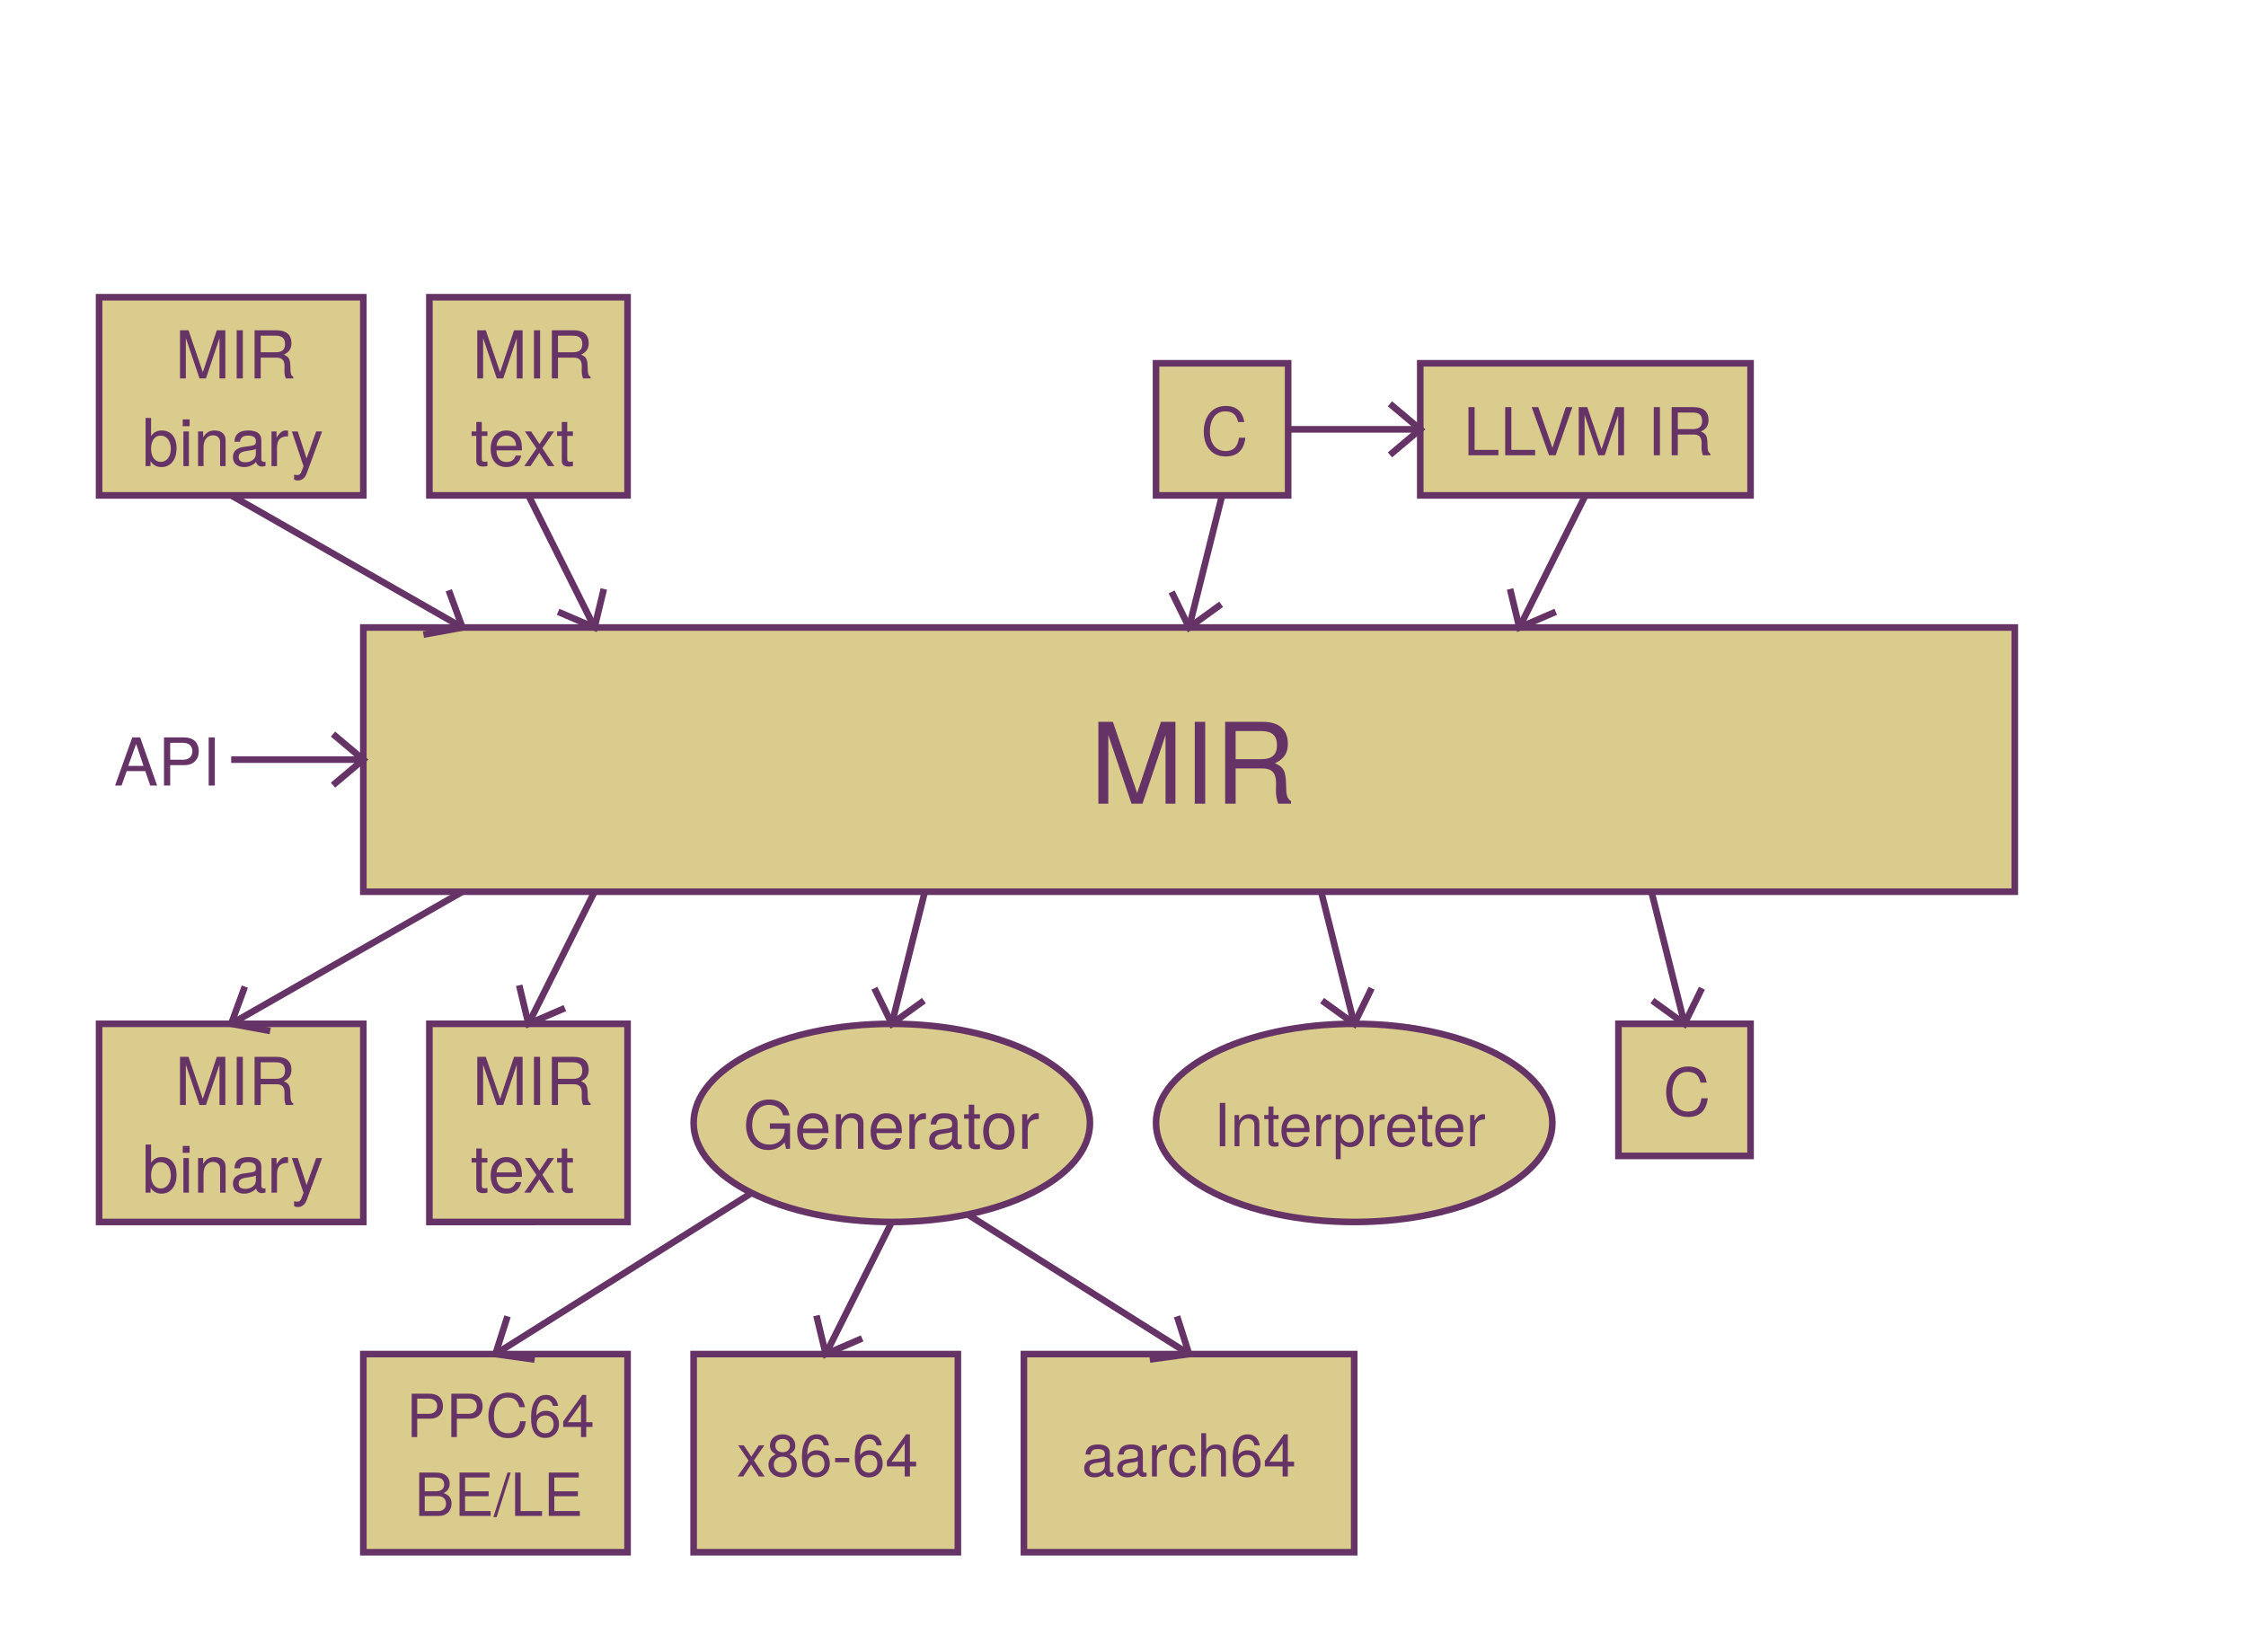
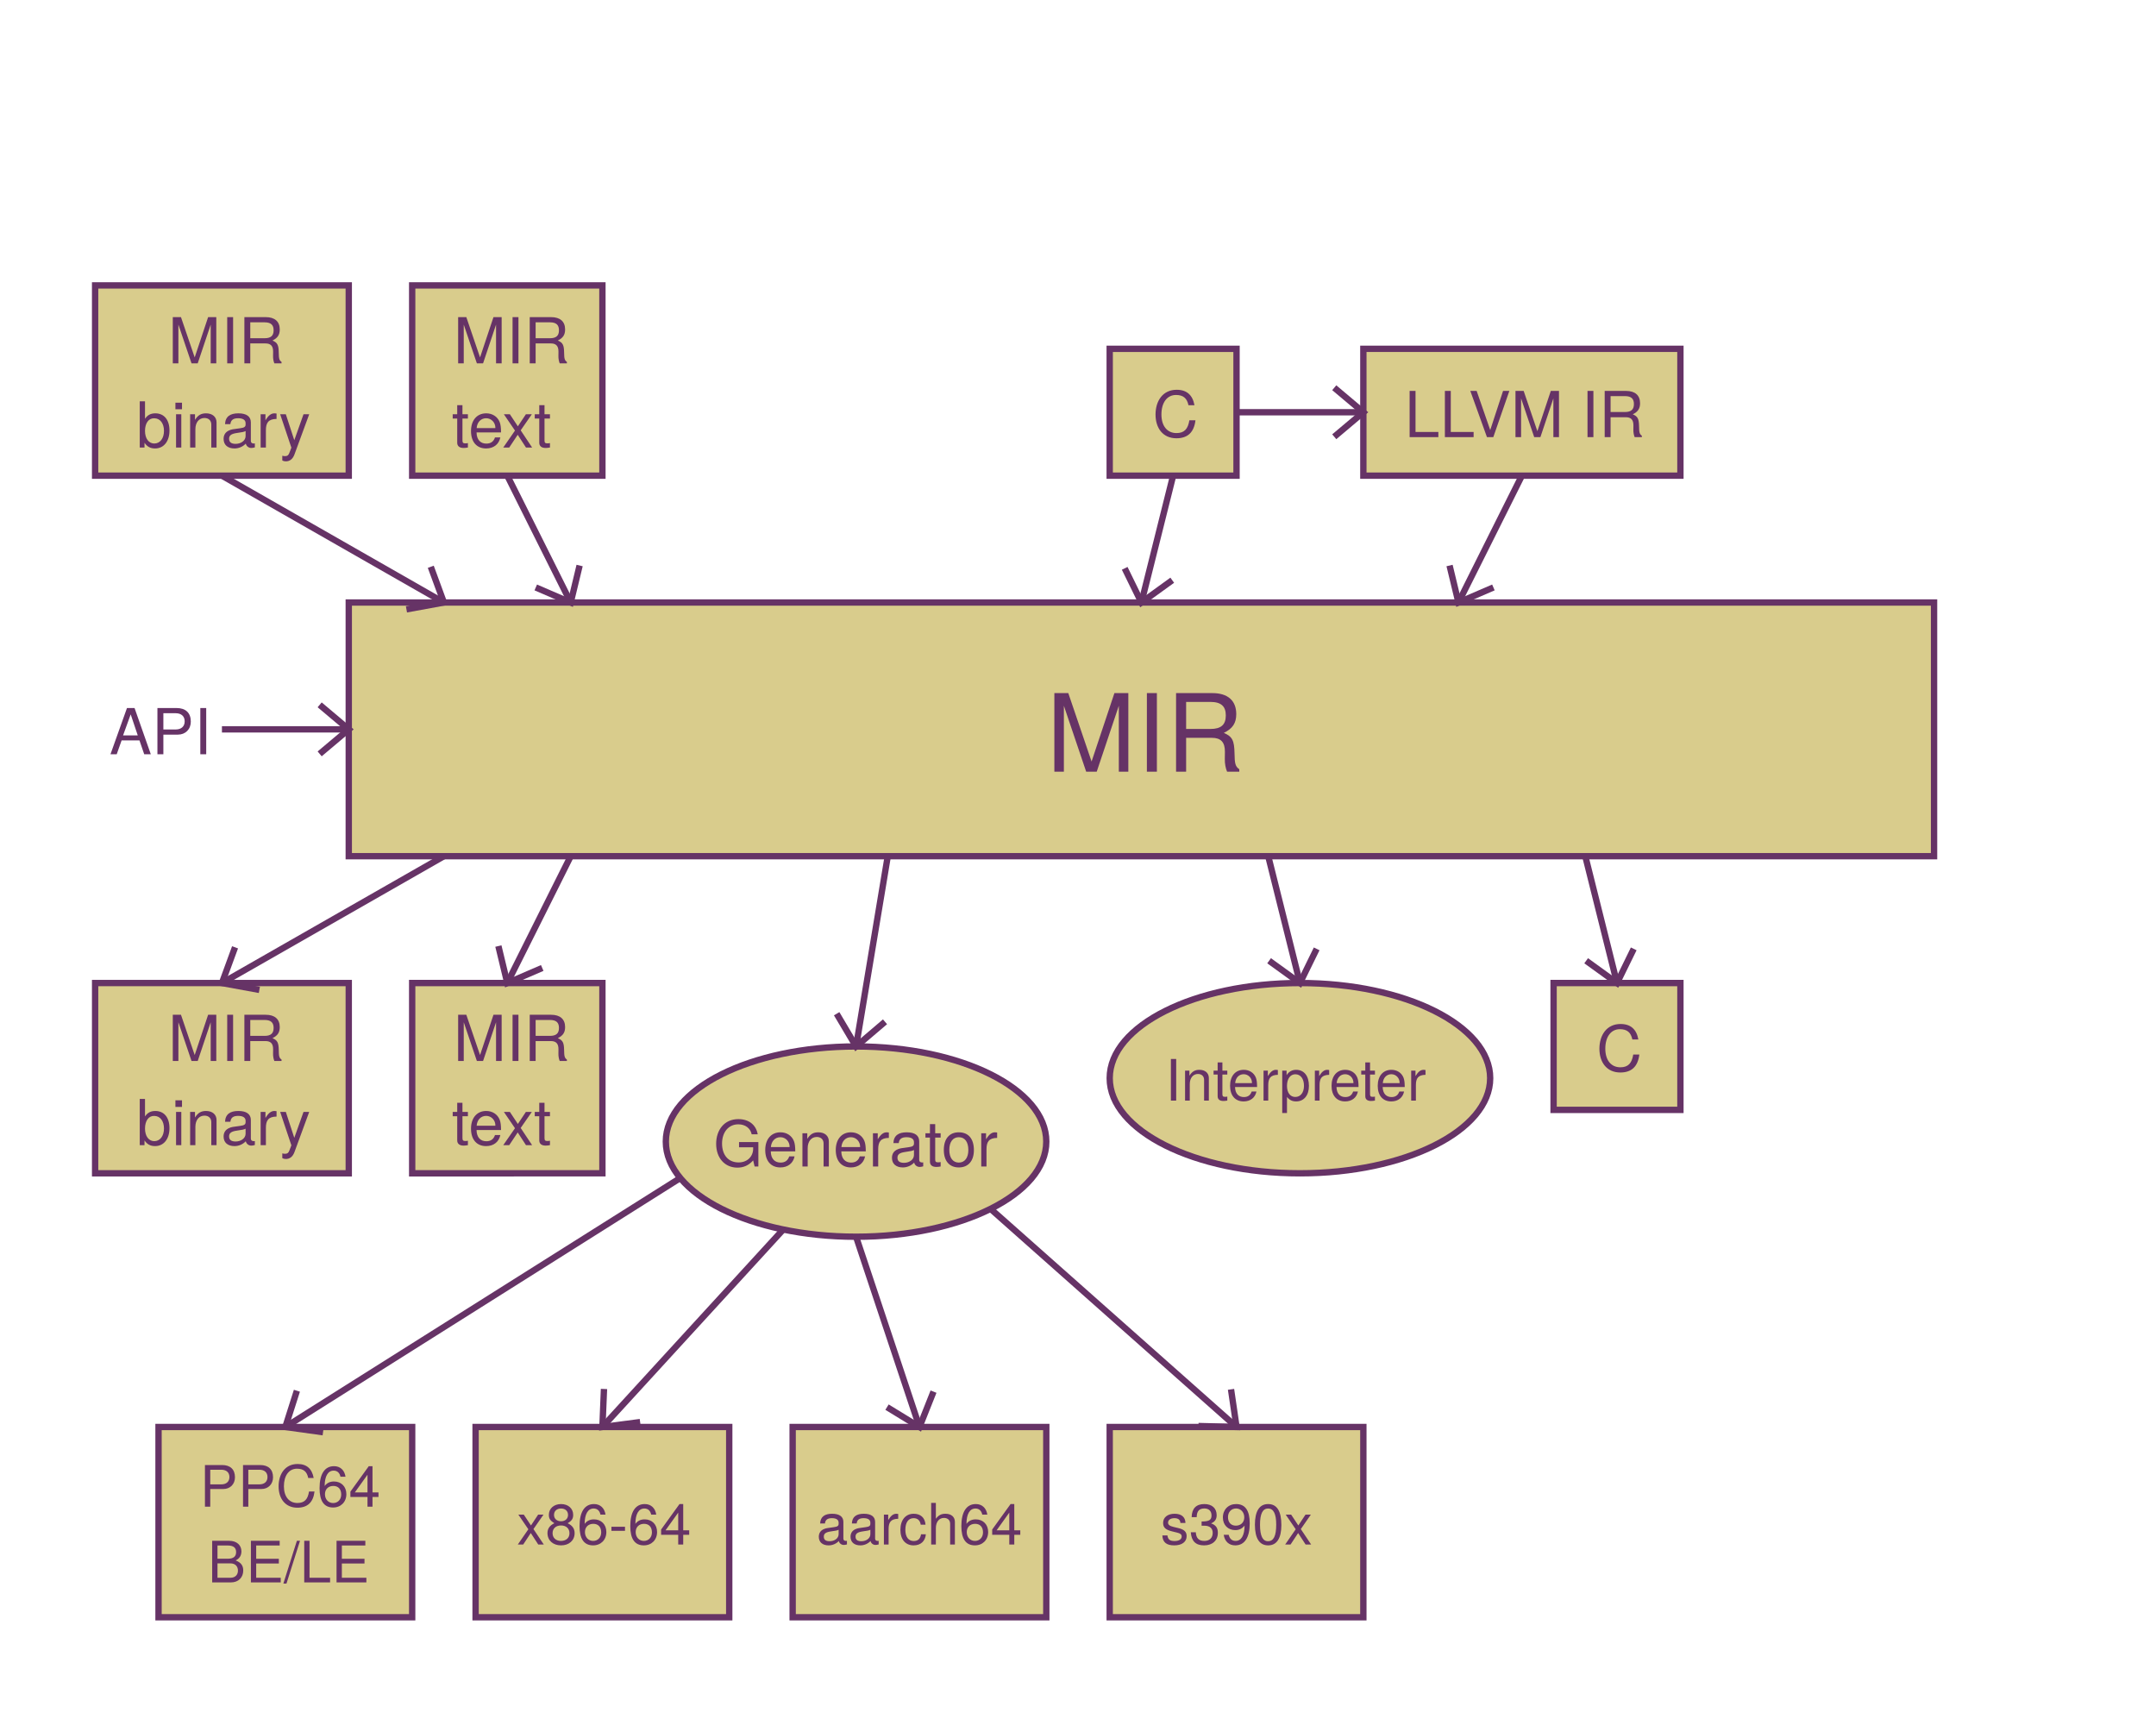
- <svg xmlns="http://www.w3.org/2000/svg" width="680.0" height="500.0" viewBox="130.0 70.0 680.0 500.0" version="1.1">
-   <rect x="130.0" y="70.0" width="680.0" height="500.0" fill="rgb(255,255,255)" />
-   <g id="s186418672">
-     <polygon id="s186418672" points="240.0,260.0 740,260.0 740,340.0 240.0,340.0 " fill="rgb(217,204,140)" stroke-width="2.0" stroke="rgb(102,51,102)" />
-     <g id="t186418672">
+ <svg xmlns="http://www.w3.org/2000/svg" width="680.0" height="540.0" viewBox="130.0 70.0 680.0 540.0" version="1.1">
+   <rect x="130.0" y="70.0" width="680.0" height="540.0" fill="rgb(255,255,255)" />
+   <g id="s202918452">
+     <polygon id="s202918452" points="240.0,260.0 740,260.0 740,340.0 240.0,340.0 " fill="rgb(217,204,140)" stroke-width="2.0" stroke="rgb(102,51,102)" />
+     <g id="t202918452">
      <text xml:space="preserve" x="460" y="313.348" font-family="Sans,Helvetica" fill="rgb(102,51,102)" font-size="34">MIR</text>
    </g>
  </g>
-   <g id="s60053353">
-     <polygon id="s60053353" points="160.0,280.0 200.0,280.0 200,320.0 160.0,320 " fill="none" stroke-width="0.0" stroke="rgb(102,51,102)" />
-     <g id="t60053353">
+   <g id="s86745181">
+     <polygon id="s86745181" points="160.0,280.0 200.0,280.0 200,320.0 160.0,320 " fill="none" stroke-width="0.0" stroke="rgb(102,51,102)" />
+     <g id="t86745181">
      <text xml:space="preserve" x="164.5" y="307.852" font-family="Sans,Helvetica" fill="rgb(102,51,102)" font-size="20">API</text>
    </g>
  </g>
-   <g id="s218195438">
-     <polygon id="s218195438" points="480.0,180.0 520,180.0 520,220.0 480.0,220 " fill="rgb(217,204,140)" stroke-width="2.0" stroke="rgb(102,51,102)" />
-     <g id="t218195438">
+   <g id="s56479186">
+     <polygon id="s56479186" points="480.0,180.0 520,180.0 520,220.0 480.0,220 " fill="rgb(217,204,140)" stroke-width="2.0" stroke="rgb(102,51,102)" />
+     <g id="t56479186">
      <text xml:space="preserve" x="493.5" y="207.852" font-family="Sans,Helvetica" fill="rgb(102,51,102)" font-size="20">C</text>
    </g>
  </g>
-   <g id="s180034191">
-     <polygon id="s180034191" points="560.0,180.0 660.0,180.0 659.998,220 560.0,220.0 " fill="rgb(217,204,140)" stroke-width="2.0" stroke="rgb(102,51,102)" />
-     <g id="t180034191">
+   <g id="s101895843">
+     <polygon id="s101895843" points="560.0,180.0 660.0,180.0 659.998,220 560.0,220.0 " fill="rgb(217,204,140)" stroke-width="2.0" stroke="rgb(102,51,102)" />
+     <g id="t101895843">
      <text xml:space="preserve" x="573.0" y="207.852" font-family="Sans,Helvetica" fill="rgb(102,51,102)" font-size="20">LLVM IR</text>
    </g>
  </g>
-   <g id="s224137500">
-     <polygon id="s224137500" points="160.0,380.0 240,380.0 240,440.0 160.0,440 " fill="rgb(217,204,140)" stroke-width="2.0" stroke="rgb(102,51,102)" />
-     <g id="t224137500">
+   <g id="s101307808">
+     <polygon id="s101307808" points="160.0,380.0 240,380.0 240,440.0 160.0,440 " fill="rgb(217,204,140)" stroke-width="2.0" stroke="rgb(102,51,102)" />
+     <g id="t101307808">
      <text xml:space="preserve" x="183" y="404.58" font-family="Sans,Helvetica" fill="rgb(102,51,102)" font-size="20">MIR</text>
      <text xml:space="preserve" x="173" y="431.123" font-family="Sans,Helvetica" fill="rgb(102,51,102)" font-size="20">binary</text>
    </g>
  </g>
-   <g id="s85066021">
-     <polygon id="s85066021" points="260.0,380.0 320.0,380.0 320,439.999 260.0,440.0 " fill="rgb(217,204,140)" stroke-width="2.0" stroke="rgb(102,51,102)" />
-     <g id="t85066021">
+   <g id="s185001305">
+     <polygon id="s185001305" points="260.0,380.0 320.0,380.0 320,439.999 260.0,440.0 " fill="rgb(217,204,140)" stroke-width="2.0" stroke="rgb(102,51,102)" />
+     <g id="t185001305">
      <text xml:space="preserve" x="273.0" y="404.58" font-family="Sans,Helvetica" fill="rgb(102,51,102)" font-size="20">MIR</text>
      <text xml:space="preserve" x="272.5" y="431.123" font-family="Sans,Helvetica" fill="rgb(102,51,102)" font-size="20">text</text>
    </g>
  </g>
-   <g id="s211940090">
-     <polygon id="s211940090" points="620.0,380.0 659.999,380.0 660.0,420.0 620.0,420 " fill="rgb(217,204,140)" stroke-width="2.0" stroke="rgb(102,51,102)" />
-     <g id="t211940090">
+   <g id="s128382238">
+     <polygon id="s128382238" points="620.0,380.0 659.999,380.0 660.0,420.0 620.0,420 " fill="rgb(217,204,140)" stroke-width="2.0" stroke="rgb(102,51,102)" />
+     <g id="t128382238">
      <text xml:space="preserve" x="633.5" y="407.852" font-family="Sans,Helvetica" fill="rgb(102,51,102)" font-size="20">C</text>
    </g>
  </g>
-   <g id="s5820587">
-     <polygon id="s5820587" points="340.0,480.0 420.0,480.0 420,540.0 340.0,540.0 " fill="rgb(217,204,140)" stroke-width="2.0" stroke="rgb(102,51,102)" />
-     <g id="t5820587">
-       <text xml:space="preserve" x="353.0" y="517.066" font-family="Sans,Helvetica" fill="rgb(102,51,102)" font-size="18">x86-64</text>
-     </g>
-   </g>
-   <g id="s78062344">
-     <polygon id="s78062344" points="440.0,480.0 540,480.0 540.0,540.0 440.0,540.0 " fill="rgb(217,204,140)" stroke-width="2.0" stroke="rgb(102,51,102)" />
-     <g id="t78062344">
-       <text xml:space="preserve" x="457.5" y="517.066" font-family="Sans,Helvetica" fill="rgb(102,51,102)" font-size="18">aarch64</text>
-     </g>
-   </g>
-   <g id="s134646433">
-     <polygon id="s134646433" points="240,480.0 320,480.0 320,540.0 240,540.0 " fill="rgb(217,204,140)" stroke-width="2.0" stroke="rgb(102,51,102)" />
-     <g id="t134646433">
-       <text xml:space="preserve" x="253" y="505.122" font-family="Sans,Helvetica" fill="rgb(102,51,102)" font-size="18">PPC64</text>
-       <text xml:space="preserve" x="255.5" y="529.011" font-family="Sans,Helvetica" fill="rgb(102,51,102)" font-size="18">BE/LE</text>
-     </g>
-   </g>
-   <g id="s42747078">
-     <polygon id="s42747078" points="160,160.0 240,160.0 240.0,220.0 160,220 " fill="rgb(217,204,140)" stroke-width="2.0" stroke="rgb(102,51,102)" />
-     <g id="t42747078">
+   <g id="s66695679">
+     <polygon id="s66695679" points="280.0,520.0 360.0,520.0 360,580.0 280.0,580.0 " fill="rgb(217,204,140)" stroke-width="2.0" stroke="rgb(102,51,102)" />
+     <g id="t66695679">
+       <text xml:space="preserve" x="293.0" y="557.066" font-family="Sans,Helvetica" fill="rgb(102,51,102)" font-size="18">x86-64</text>
+     </g>
+   </g>
+   <g id="s264678348">
+     <polygon id="s264678348" points="380.0,520.0 460,520.0 460.0,580.0 380.0,580 " fill="rgb(217,204,140)" stroke-width="2.0" stroke="rgb(102,51,102)" />
+     <g id="t264678348">
+       <text xml:space="preserve" x="387.5" y="557.066" font-family="Sans,Helvetica" fill="rgb(102,51,102)" font-size="18">aarch64</text>
+     </g>
+   </g>
+   <g id="s196574741">
+     <polygon id="s196574741" points="180,520.0 260,520.0 260,580.0 180,580.0 " fill="rgb(217,204,140)" stroke-width="2.0" stroke="rgb(102,51,102)" />
+     <g id="t196574741">
+       <text xml:space="preserve" x="193" y="545.122" font-family="Sans,Helvetica" fill="rgb(102,51,102)" font-size="18">PPC64</text>
+       <text xml:space="preserve" x="195.5" y="569.011" font-family="Sans,Helvetica" fill="rgb(102,51,102)" font-size="18">BE/LE</text>
+     </g>
+   </g>
+   <g id="s248071466">
+     <polygon id="s248071466" points="160,160.0 240,160.0 240.0,220.0 160,220 " fill="rgb(217,204,140)" stroke-width="2.0" stroke="rgb(102,51,102)" />
+     <g id="t248071466">
      <text xml:space="preserve" x="183.0" y="184.58" font-family="Sans,Helvetica" fill="rgb(102,51,102)" font-size="20">MIR</text>
      <text xml:space="preserve" x="173.0" y="211.123" font-family="Sans,Helvetica" fill="rgb(102,51,102)" font-size="20">binary</text>
    </g>
  </g>
-   <g id="s164744327">
-     <polygon id="s164744327" points="260.0,160.0 320.0,160.0 320.0,220 260.0,220.0 " fill="rgb(217,204,140)" stroke-width="2.0" stroke="rgb(102,51,102)" />
-     <g id="t164744327">
+   <g id="s121728795">
+     <polygon id="s121728795" points="260.0,160.0 320.0,160.0 320.0,220 260.0,220.0 " fill="rgb(217,204,140)" stroke-width="2.0" stroke="rgb(102,51,102)" />
+     <g id="t121728795">
      <text xml:space="preserve" x="273.0" y="184.58" font-family="Sans,Helvetica" fill="rgb(102,51,102)" font-size="20">MIR</text>
      <text xml:space="preserve" x="272.5" y="211.123" font-family="Sans,Helvetica" fill="rgb(102,51,102)" font-size="20">text</text>
    </g>
  </g>
-   <g id="s34564020">
-     <ellipse id="s34564020" cx="540.0" cy="410.0" rx="60.0" ry="30.0" fill="rgb(217,204,140)" stroke-width="2.0" stroke="rgb(102,51,102)" />
-     <g id="t34564020">
+   <g id="s10008760">
+     <ellipse id="s10008760" cx="540.0" cy="410.0" rx="60.0" ry="30.0" fill="rgb(217,204,140)" stroke-width="2.0" stroke="rgb(102,51,102)" />
+     <g id="t10008760">
      <text xml:space="preserve" x="497.5" y="417.066" font-family="Sans,Helvetica" fill="rgb(102,51,102)" font-size="18">Interpreter</text>
    </g>
  </g>
-   <g id="s190853085">
-     <ellipse id="s190853085" cx="400.0" cy="410.0" rx="60" ry="30.0" fill="rgb(217,204,140)" stroke-width="2.0" stroke="rgb(102,51,102)" />
-     <g id="t190853085">
-       <text xml:space="preserve" x="355.0" y="417.852" font-family="Sans,Helvetica" fill="rgb(102,51,102)" font-size="20">Generator</text>
-     </g>
-   </g>
-   <g id="s142075730">
-     <polygon id="s142075730" points="700.0,100.0 780.0,100.0 779.998,120 700.0,120.0 " fill="none" stroke-width="0.0" stroke="rgb(102,51,102)" />
-     <g id="t142075730" />
-   </g>
-   <g id="la250915363">
-     <path id="s250915363" d="M 200.0,300.0 240.0,300.0 " fill="none" stroke-width="2.0" stroke="rgb(102,51,102)" />
-     <path id="s267179540" d="M 230.822,307.731 240.0,300.0 230.822,292.269 " fill="none" stroke-width="2.0" stroke="rgb(102,51,102)" />
-     <g id="t250915363">
+   <g id="s262071953">
+     <ellipse id="s262071953" cx="400.0" cy="430.0" rx="60" ry="30.0" fill="rgb(217,204,140)" stroke-width="2.0" stroke="rgb(102,51,102)" />
+     <g id="t262071953">
+       <text xml:space="preserve" x="355.0" y="437.852" font-family="Sans,Helvetica" fill="rgb(102,51,102)" font-size="20">Generator</text>
+     </g>
+   </g>
+   <g id="s101616118">
+     <polygon id="s101616118" points="700.0,100.0 780.0,100.0 779.998,120 700.0,120.0 " fill="none" stroke-width="0.0" stroke="rgb(102,51,102)" />
+     <g id="t101616118" />
+   </g>
+   <g id="s209576439">
+     <polygon id="s209576439" points="480.0,520.0 560.0,520.0 560,580 480.0,580.0 " fill="rgb(217,204,140)" stroke-width="2.0" stroke="rgb(102,51,102)" />
+     <g id="t209576439">
+       <text xml:space="preserve" x="496.0" y="557.066" font-family="Sans,Helvetica" fill="rgb(102,51,102)" font-size="18">s390x</text>
+     </g>
+   </g>
+   <g id="la142387300">
+     <path id="s142387300" d="M 200.0,300.0 240.0,300.0 " fill="none" stroke-width="2.0" stroke="rgb(102,51,102)" />
+     <path id="s185499929" d="M 230.822,307.731 240.0,300.0 230.822,292.269 " fill="none" stroke-width="2.0" stroke="rgb(102,51,102)" />
+     <g id="t142387300">
      <text xml:space="preserve" x="220.0" y="292.206" font-family="Sans,Helvetica" fill="rgb(102,51,102)" font-size="14" />
    </g>
  </g>
-   <g id="la68504352">
-     <path id="s68504352" d="M 200,380.0 270,340.0 " fill="none" stroke-width="2.0" stroke="rgb(102,51,102)" />
-     <path id="s143224509" d="M 204.133,368.734 200,380.0 211.804,382.158 " fill="none" stroke-width="2.0" stroke="rgb(102,51,102)" />
-     <g id="t68504352">
+   <g id="la163207885">
+     <path id="s163207885" d="M 200,380.0 270,340.0 " fill="none" stroke-width="2.0" stroke="rgb(102,51,102)" />
+     <path id="s172626879" d="M 204.133,368.734 200,380.0 211.804,382.158 " fill="none" stroke-width="2.0" stroke="rgb(102,51,102)" />
+     <g id="t163207885">
      <text xml:space="preserve" x="239" y="365.496" font-family="Sans,Helvetica" fill="rgb(102,51,102)" font-size="14" />
    </g>
  </g>
-   <g id="la78965977">
-     <path id="s78965977" d="M 310,340.0 290.0,380.0 " fill="none" stroke-width="2.0" stroke="rgb(102,51,102)" />
-     <path id="s91221170" d="M 287.19,368.334 290.0,380.0 301.019,375.248 " fill="none" stroke-width="2.0" stroke="rgb(102,51,102)" />
-     <g id="t78965977">
+   <g id="la59854722">
+     <path id="s59854722" d="M 310,340.0 290.0,380.0 " fill="none" stroke-width="2.0" stroke="rgb(102,51,102)" />
+     <path id="s138988172" d="M 287.19,368.334 290.0,380.0 301.019,375.248 " fill="none" stroke-width="2.0" stroke="rgb(102,51,102)" />
+     <g id="t59854722">
      <text xml:space="preserve" x="304" y="365.496" font-family="Sans,Helvetica" fill="rgb(102,51,102)" font-size="14" />
    </g>
  </g>
-   <g id="la168371870">
-     <path id="s168371870" d="M 609.999,220 590,260.0 " fill="none" stroke-width="2.0" stroke="rgb(102,51,102)" />
-     <path id="s242365443" d="M 587.19,248.334 590,260.0 601.019,255.248 " fill="none" stroke-width="2.0" stroke="rgb(102,51,102)" />
-     <g id="t168371870">
+   <g id="la195339923">
+     <path id="s195339923" d="M 609.999,220 590,260.0 " fill="none" stroke-width="2.0" stroke="rgb(102,51,102)" />
+     <path id="s150803925" d="M 587.19,248.334 590,260.0 601.019,255.248 " fill="none" stroke-width="2.0" stroke="rgb(102,51,102)" />
+     <g id="t195339923">
      <text xml:space="preserve" x="604" y="245.496" font-family="Sans,Helvetica" fill="rgb(102,51,102)" font-size="14" />
    </g>
  </g>
-   <g id="la199083391">
-     <path id="s199083391" d="M 500,220 490,260.0 " fill="none" stroke-width="2.0" stroke="rgb(102,51,102)" />
-     <path id="s264978304" d="M 484.726,249.221 490,260.0 499.726,252.971 " fill="none" stroke-width="2.0" stroke="rgb(102,51,102)" />
-     <g id="t199083391">
+   <g id="la143517392">
+     <path id="s143517392" d="M 500,220 490,260.0 " fill="none" stroke-width="2.0" stroke="rgb(102,51,102)" />
+     <path id="s227945691" d="M 484.726,249.221 490,260.0 499.726,252.971 " fill="none" stroke-width="2.0" stroke="rgb(102,51,102)" />
+     <g id="t143517392">
      <text xml:space="preserve" x="499" y="245.496" font-family="Sans,Helvetica" fill="rgb(102,51,102)" font-size="14" />
    </g>
  </g>
-   <g id="la248772940">
-     <path id="s248772940" d="M 520,200.0 560.0,200 " fill="none" stroke-width="2.0" stroke="rgb(102,51,102)" />
-     <path id="s65223097" d="M 550.822,207.731 560.0,200 550.822,192.269 " fill="none" stroke-width="2.0" stroke="rgb(102,51,102)" />
-     <g id="t248772940">
+   <g id="la94295753">
+     <path id="s94295753" d="M 520,200.0 560.0,200 " fill="none" stroke-width="2.0" stroke="rgb(102,51,102)" />
+     <path id="s58026671" d="M 550.822,207.731 560.0,200 550.822,192.269 " fill="none" stroke-width="2.0" stroke="rgb(102,51,102)" />
+     <g id="t94295753">
      <text xml:space="preserve" x="540" y="192.206" font-family="Sans,Helvetica" fill="rgb(102,51,102)" font-size="14" />
    </g>
  </g>
-   <g id="la50232725">
-     <path id="s50232725" d="M 290.0,220.0 310,260.0 " fill="none" stroke-width="2.0" stroke="rgb(102,51,102)" />
-     <path id="s23863806" d="M 298.981,255.248 310,260.0 312.81,248.334 " fill="none" stroke-width="2.0" stroke="rgb(102,51,102)" />
-     <g id="t50232725">
+   <g id="la42525134">
+     <path id="s42525134" d="M 290.0,220.0 310,260.0 " fill="none" stroke-width="2.0" stroke="rgb(102,51,102)" />
+     <path id="s31059644" d="M 298.981,255.248 310,260.0 312.81,248.334 " fill="none" stroke-width="2.0" stroke="rgb(102,51,102)" />
+     <g id="t42525134">
      <text xml:space="preserve" x="304" y="245.496" font-family="Sans,Helvetica" fill="rgb(102,51,102)" font-size="14" />
    </g>
  </g>
-   <g id="la115150506">
-     <path id="s115150506" d="M 200.0,220.0 270,260.0 " fill="none" stroke-width="2.0" stroke="rgb(102,51,102)" />
-     <path id="s98176351" d="M 258.195,262.158 270,260.0 265.866,248.734 " fill="none" stroke-width="2.0" stroke="rgb(102,51,102)" />
-     <g id="t115150506">
+   <g id="la208214255">
+     <path id="s208214255" d="M 200.0,220.0 270,260.0 " fill="none" stroke-width="2.0" stroke="rgb(102,51,102)" />
+     <path id="s32513605" d="M 258.195,262.158 270,260.0 265.866,248.734 " fill="none" stroke-width="2.0" stroke="rgb(102,51,102)" />
+     <g id="t208214255">
      <text xml:space="preserve" x="239" y="245.496" font-family="Sans,Helvetica" fill="rgb(102,51,102)" font-size="14" />
    </g>
  </g>
-   <g id="la135477915">
-     <path id="s135477915" d="M 530,340.0 540.0,380.0 " fill="none" stroke-width="2.0" stroke="rgb(102,51,102)" />
-     <path id="s73716652" d="M 530.274,372.971 540.0,380.0 545.274,369.221 " fill="none" stroke-width="2.0" stroke="rgb(102,51,102)" />
-     <g id="t135477915">
+   <g id="la103981052">
+     <path id="s103981052" d="M 530,340.0 540.0,380.0 " fill="none" stroke-width="2.0" stroke="rgb(102,51,102)" />
+     <path id="s181672346" d="M 530.274,372.971 540.0,380.0 545.274,369.221 " fill="none" stroke-width="2.0" stroke="rgb(102,51,102)" />
+     <g id="t103981052">
      <text xml:space="preserve" x="539" y="365.496" font-family="Sans,Helvetica" fill="rgb(102,51,102)" font-size="14" />
    </g>
  </g>
-   <g id="la183328312">
-     <path id="s183328312" d="M 280.0,480.0 357.574,431.213 " fill="none" stroke-width="2.0" stroke="rgb(102,51,102)" />
-     <path id="s175421557" d="M 283.654,468.57 280.0,480.0 291.885,481.658 " fill="none" stroke-width="2.0" stroke="rgb(102,51,102)" />
-     <g id="t183328312">
-       <text xml:space="preserve" x="322.787" y="461.103" font-family="Sans,Helvetica" fill="rgb(102,51,102)" font-size="14" />
-     </g>
-   </g>
-   <g id="la18243089">
-     <path id="s18243089" d="M 380,480.0 400.0,440.0 " fill="none" stroke-width="2.0" stroke="rgb(102,51,102)" />
-     <path id="s56909834" d="M 377.19,468.334 380,480.0 391.019,475.248 " fill="none" stroke-width="2.0" stroke="rgb(102,51,102)" />
-     <g id="t18243089">
-       <text xml:space="preserve" x="394" y="465.496" font-family="Sans,Helvetica" fill="rgb(102,51,102)" font-size="14" />
-     </g>
-   </g>
-   <g id="la156593014">
-     <path id="s156593014" d="M 422.961,437.716 490,480.0 " fill="none" stroke-width="2.0" stroke="rgb(102,51,102)" />
-     <path id="s146546811" d="M 478.113,481.642 490,480.0 486.361,468.565 " fill="none" stroke-width="2.0" stroke="rgb(102,51,102)" />
-     <g id="t156593014">
-       <text xml:space="preserve" x="460.48" y="464.354" font-family="Sans,Helvetica" fill="rgb(102,51,102)" font-size="14" />
-     </g>
-   </g>
-   <g id="la56681847">
-     <path id="s56681847" d="M 630,340.0 640,380.0 " fill="none" stroke-width="2.0" stroke="rgb(102,51,102)" />
-     <path id="s69303960" d="M 630.274,372.971 640,380.0 645.274,369.221 " fill="none" stroke-width="2.0" stroke="rgb(102,51,102)" />
-     <g id="t56681847">
+   <g id="la154474117">
+     <path id="s154474117" d="M 220,520.0 344.567,441.481 " fill="none" stroke-width="2.0" stroke="rgb(102,51,102)" />
+     <path id="s54002379" d="M 223.642,508.566 220,520.0 231.887,521.646 " fill="none" stroke-width="2.0" stroke="rgb(102,51,102)" />
+     <g id="t154474117">
+       <text xml:space="preserve" x="286.284" y="486.236" font-family="Sans,Helvetica" fill="rgb(102,51,102)" font-size="14" />
+     </g>
+   </g>
+   <g id="la139807962">
+     <path id="s139807962" d="M 320.0,520.0 377.039,457.716 " fill="none" stroke-width="2.0" stroke="rgb(102,51,102)" />
+     <path id="s62208680" d="M 320.498,508.01 320.0,520.0 331.9,518.452 " fill="none" stroke-width="2.0" stroke="rgb(102,51,102)" />
+     <g id="t139807962">
+       <text xml:space="preserve" x="352.519" y="494.354" font-family="Sans,Helvetica" fill="rgb(102,51,102)" font-size="14" />
+     </g>
+   </g>
+   <g id="la72897803">
+     <path id="s72897803" d="M 400.0,460.0 420,520.0 " fill="none" stroke-width="2.0" stroke="rgb(102,51,102)" />
+     <path id="s33118657" d="M 409.764,513.737 420,520.0 424.432,508.848 " fill="none" stroke-width="2.0" stroke="rgb(102,51,102)" />
+     <g id="t72897803">
+       <text xml:space="preserve" x="414" y="495.496" font-family="Sans,Helvetica" fill="rgb(102,51,102)" font-size="14" />
+     </g>
+   </g>
+   <g id="la84393960">
+     <path id="s84393960" d="M 630,340.0 640,380.0 " fill="none" stroke-width="2.0" stroke="rgb(102,51,102)" />
+     <path id="s214578534" d="M 630.274,372.971 640,380.0 645.274,369.221 " fill="none" stroke-width="2.0" stroke="rgb(102,51,102)" />
+     <g id="t84393960">
      <text xml:space="preserve" x="639" y="365.496" font-family="Sans,Helvetica" fill="rgb(102,51,102)" font-size="14" />
    </g>
  </g>
-   <g id="la120989156">
-     <path id="s120989156" d="M 400.0,380.0 410,340.0 " fill="none" stroke-width="2.0" stroke="rgb(102,51,102)" />
-     <path id="s140863217" d="M 394.726,369.221 400.0,380.0 409.726,372.971 " fill="none" stroke-width="2.0" stroke="rgb(102,51,102)" />
-     <g id="t120989156">
-       <text xml:space="preserve" x="409" y="365.104" font-family="Sans,Helvetica" fill="rgb(102,51,102)" font-size="13" />
+   <g id="la104175105">
+     <path id="s104175105" d="M 400.0,400.0 410,340.0 " fill="none" stroke-width="2.0" stroke="rgb(102,51,102)" />
+     <path id="s21102759" d="M 393.883,389.676 400.0,400.0 409.134,392.218 " fill="none" stroke-width="2.0" stroke="rgb(102,51,102)" />
+     <g id="t104175105">
+       <text xml:space="preserve" x="409" y="375.104" font-family="Sans,Helvetica" fill="rgb(102,51,102)" font-size="13" />
+     </g>
+   </g>
+   <g id="la239819942">
+     <path id="s239819942" d="M 442.426,451.213 520.0,520.0 " fill="none" stroke-width="2.0" stroke="rgb(102,51,102)" />
+     <path id="s225925460" d="M 508.004,519.695 520.0,520.0 518.262,508.127 " fill="none" stroke-width="2.0" stroke="rgb(102,51,102)" />
+     <g id="t239819942">
+       <text xml:space="preserve" x="485.213" y="490.71" font-family="Sans,Helvetica" fill="rgb(102,51,102)" font-size="13" />
    </g>
  </g>
</svg>
